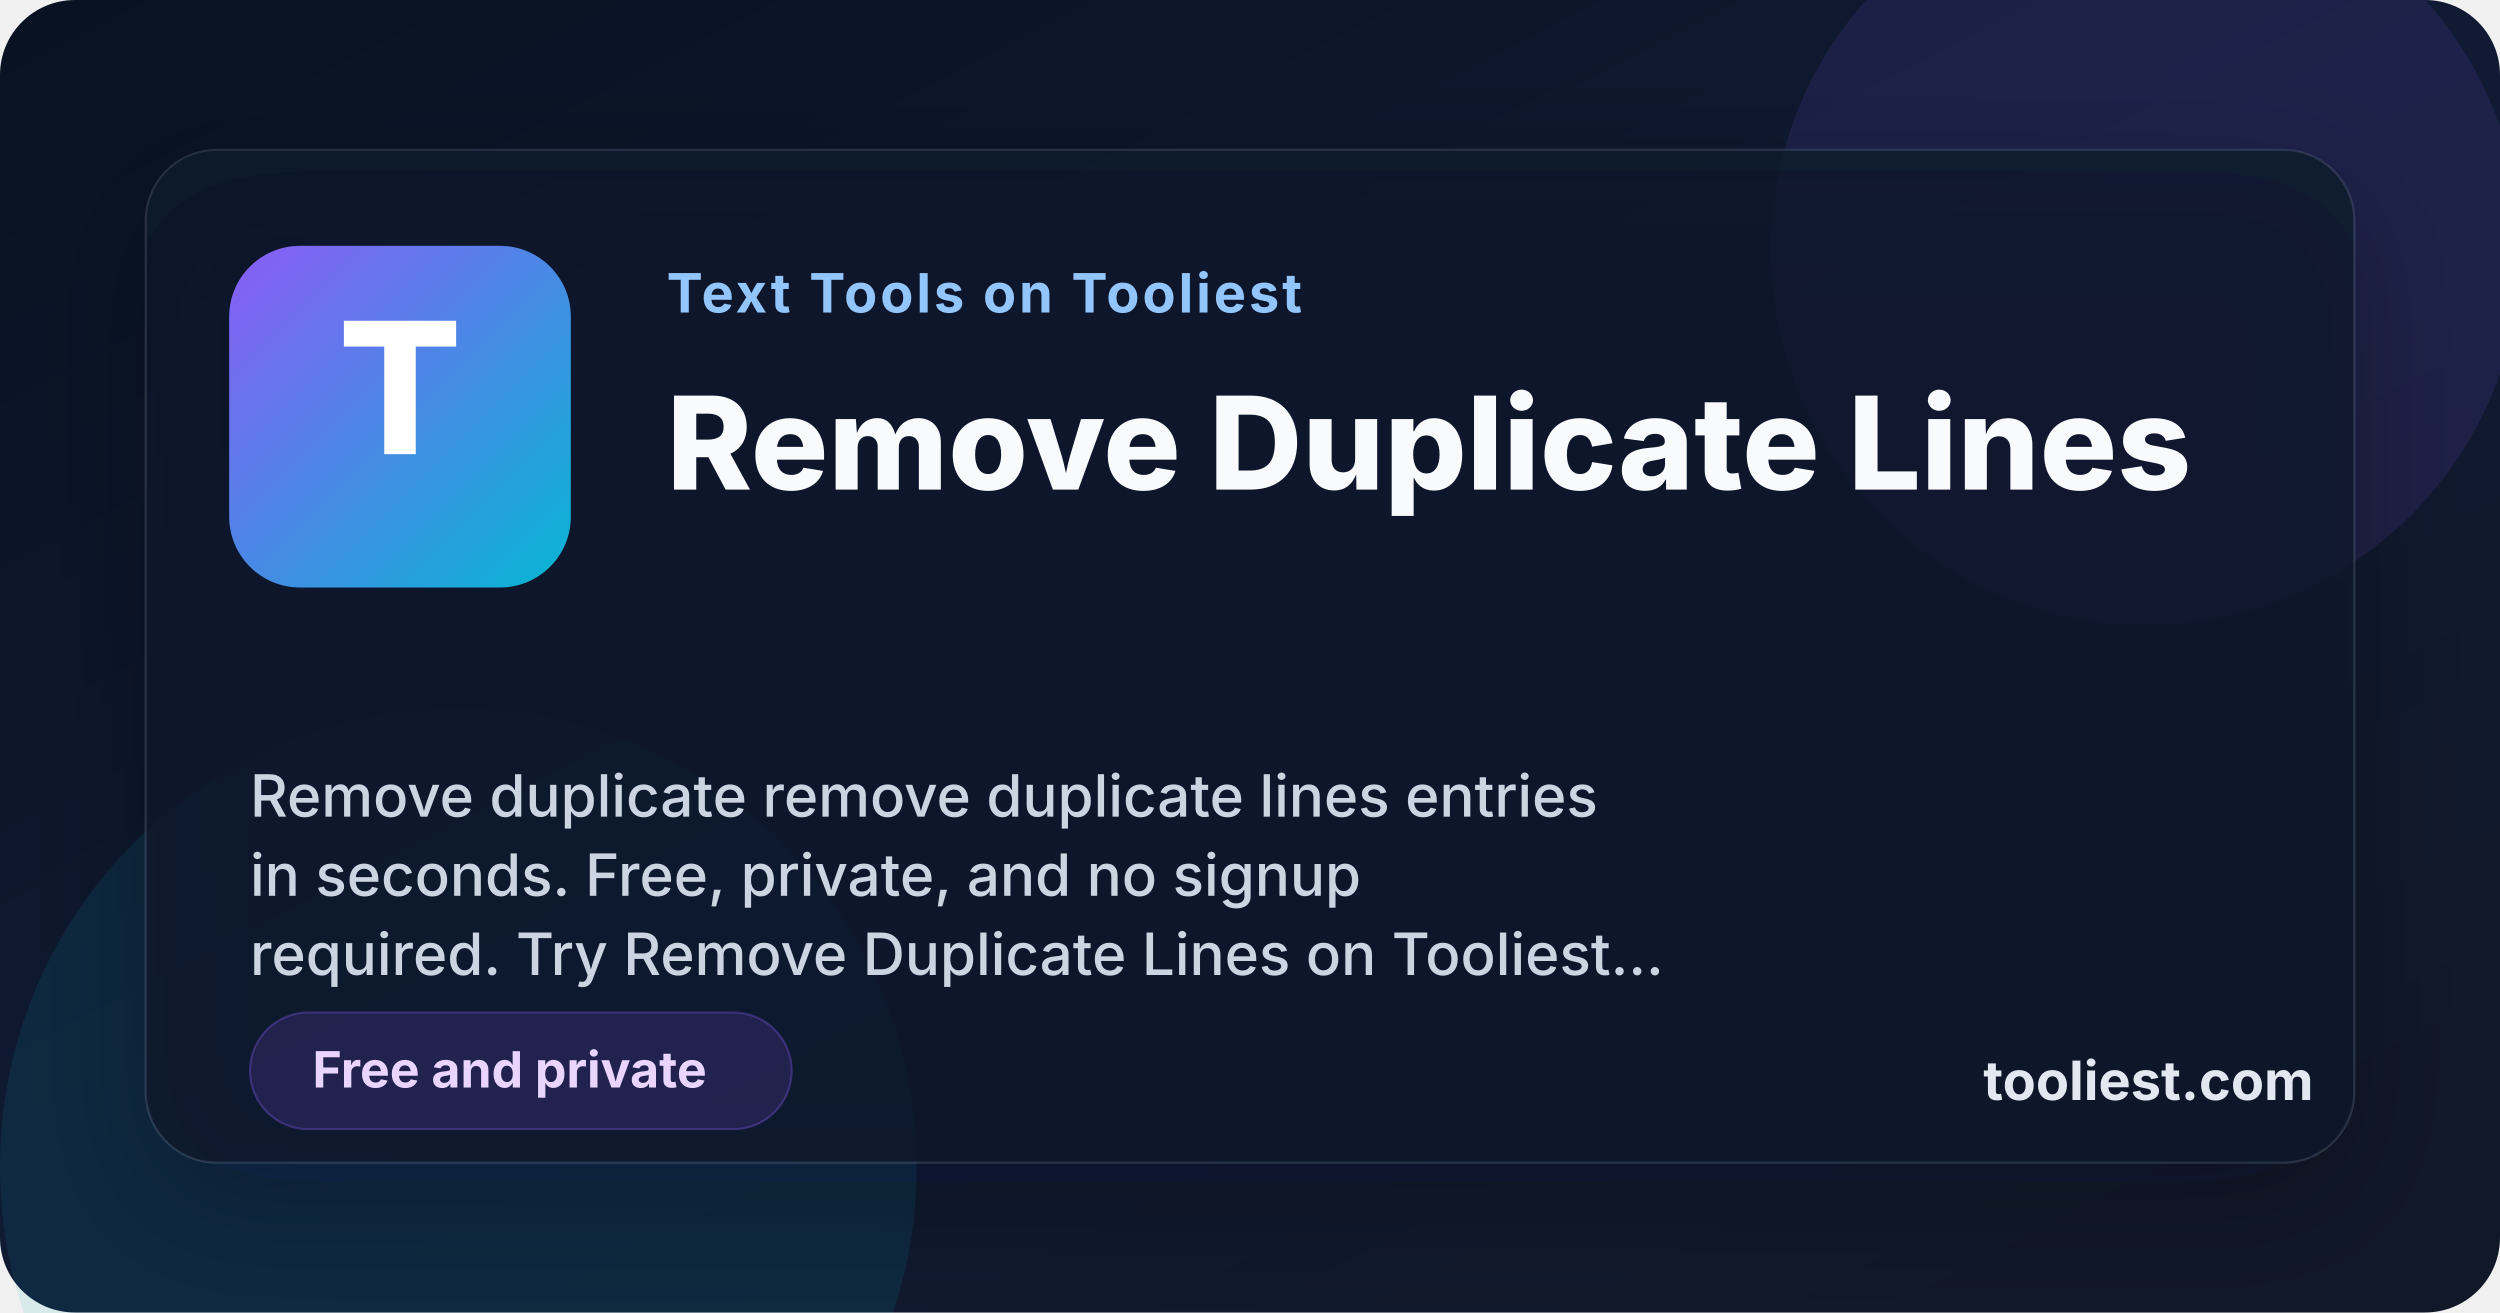
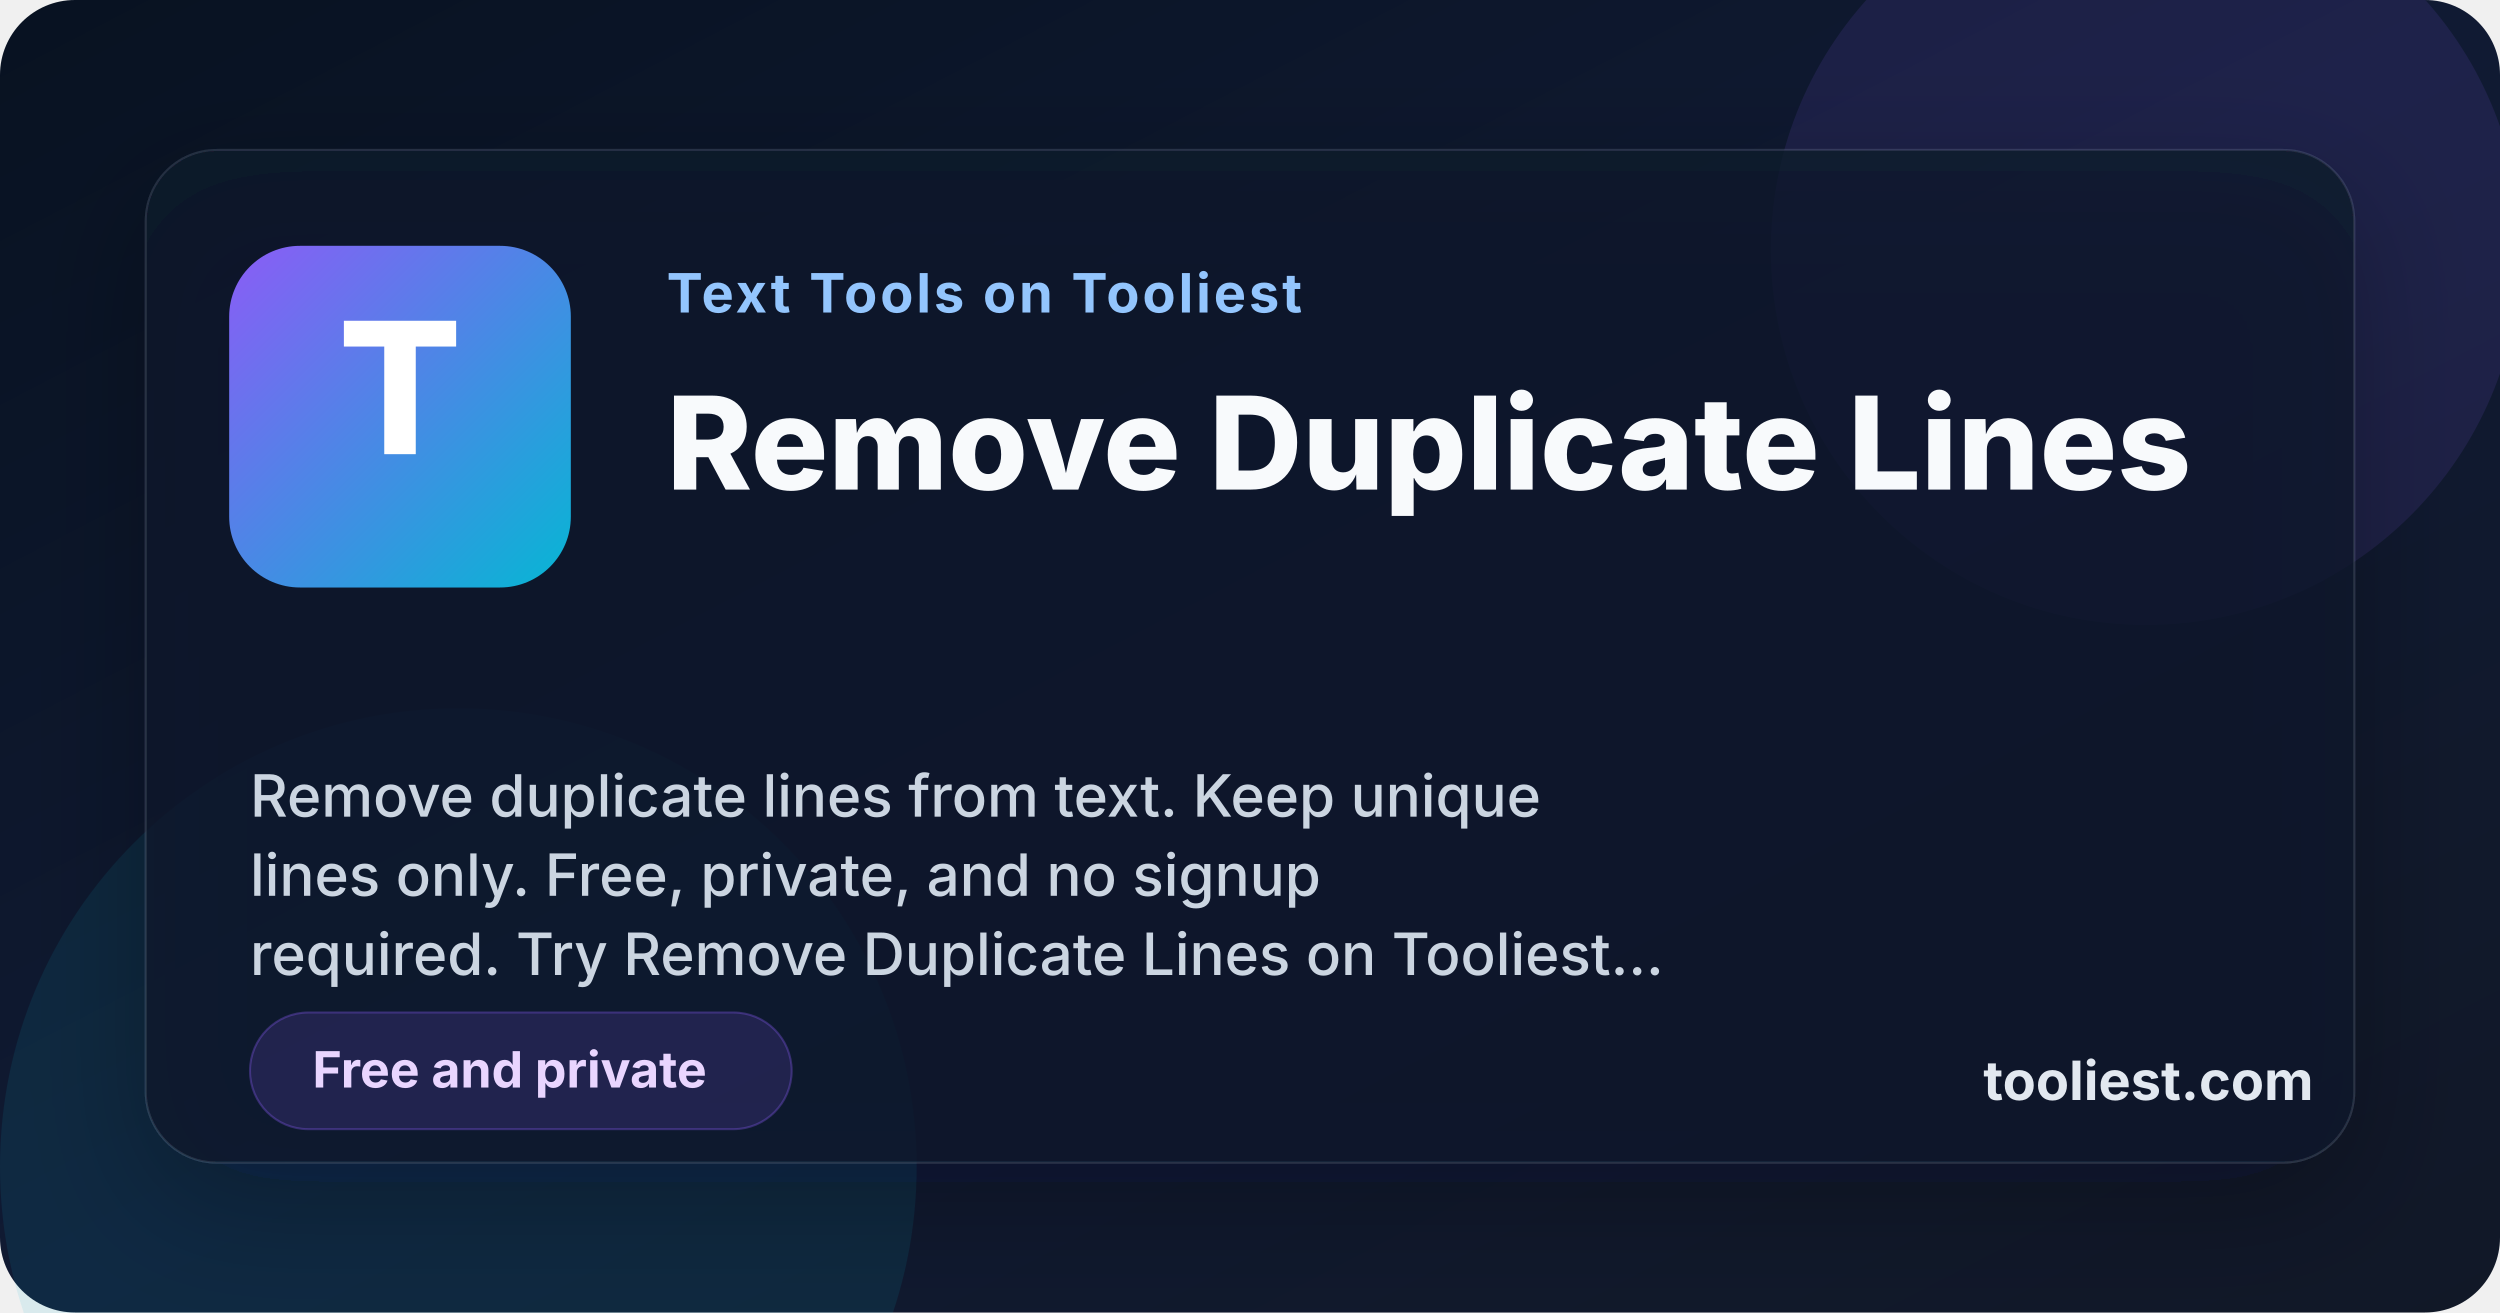
<svg xmlns="http://www.w3.org/2000/svg" width="1200" height="630" viewBox="0 0 1200 630" role="img" aria-labelledby="title desc">
  <defs>
    <linearGradient id="bg" x1="0%" x2="100%" y1="0%" y2="100%">
      <stop offset="0%" stop-color="#081221" />
      <stop offset="50%" stop-color="#101a33" />
      <stop offset="100%" stop-color="#111827" />
    </linearGradient>
    <linearGradient id="accent" x1="0%" x2="100%" y1="0%" y2="100%">
      <stop offset="0%" stop-color="#8b5cf6" />
      <stop offset="100%" stop-color="#06b6d4" />
    </linearGradient>
    <filter id="shadow" x="-20%" y="-20%" width="140%" height="140%">
      <feDropShadow dx="0" dy="20" stdDeviation="30" flood-color="#020617" flood-opacity="0.35" />
    </filter>
  </defs>
  <rect width="1200" height="630" fill="url(#bg)" rx="36" />
  <circle cx="1030" cy="120" r="180" fill="#8b5cf6" opacity="0.12" />
  <circle cx="220" cy="560" r="220" fill="#06b6d4" opacity="0.1" />
  <rect x="70" y="72" width="1060" height="486" rx="34" fill="rgba(15, 23, 42, 0.78)" stroke="rgba(148, 163, 184, 0.18)" filter="url(#shadow)" />
  <rect x="110" y="118" width="164" height="164" rx="34" fill="url(#accent)" />
  <text x="192" y="218" text-anchor="middle" font-family="Inter, Arial, sans-serif" font-size="88" font-weight="800" fill="#ffffff">T</text>
  <text x="320" y="150" font-family="Inter, Arial, sans-serif" font-size="26" font-weight="700" letter-spacing="1.4" fill="#93c5fd">Text Tools on Tooliest</text>
  <text x="320" y="235" font-family="Inter, Arial, sans-serif" font-size="62" font-weight="800" fill="#f8fafc">Remove Duplicate Lines</text>
-   <text x="120" y="392" font-family="Inter, Arial, sans-serif" font-size="28" font-weight="500" fill="#cbd5e1">Remove duplicate remove duplicate lines entries</text>
-   <text x="120" y="430" font-family="Inter, Arial, sans-serif" font-size="28" font-weight="500" fill="#cbd5e1">in seconds. Free, private, and no signup</text>
+   <text x="120" y="392" font-family="Inter, Arial, sans-serif" font-size="28" font-weight="500" fill="#cbd5e1">Remove duplicate lines from text. Keep unique</text>
+   <text x="120" y="430" font-family="Inter, Arial, sans-serif" font-size="28" font-weight="500" fill="#cbd5e1">lines only. Free, private, and no signup</text>
  <text x="120" y="468" font-family="Inter, Arial, sans-serif" font-size="28" font-weight="500" fill="#cbd5e1">required. Try Remove Duplicate Lines on Tooliest...</text>
  <rect x="120" y="486" width="260" height="56" rx="28" fill="rgba(139, 92, 246, 0.16)" stroke="rgba(139, 92, 246, 0.32)" />
  <text x="150" y="522" font-family="Inter, Arial, sans-serif" font-size="24" font-weight="700" fill="#e9d5ff">Free and private</text>
  <text x="952" y="528" font-family="Inter, Arial, sans-serif" font-size="26" font-weight="700" fill="#e2e8f0">tooliest.com</text>
</svg>
